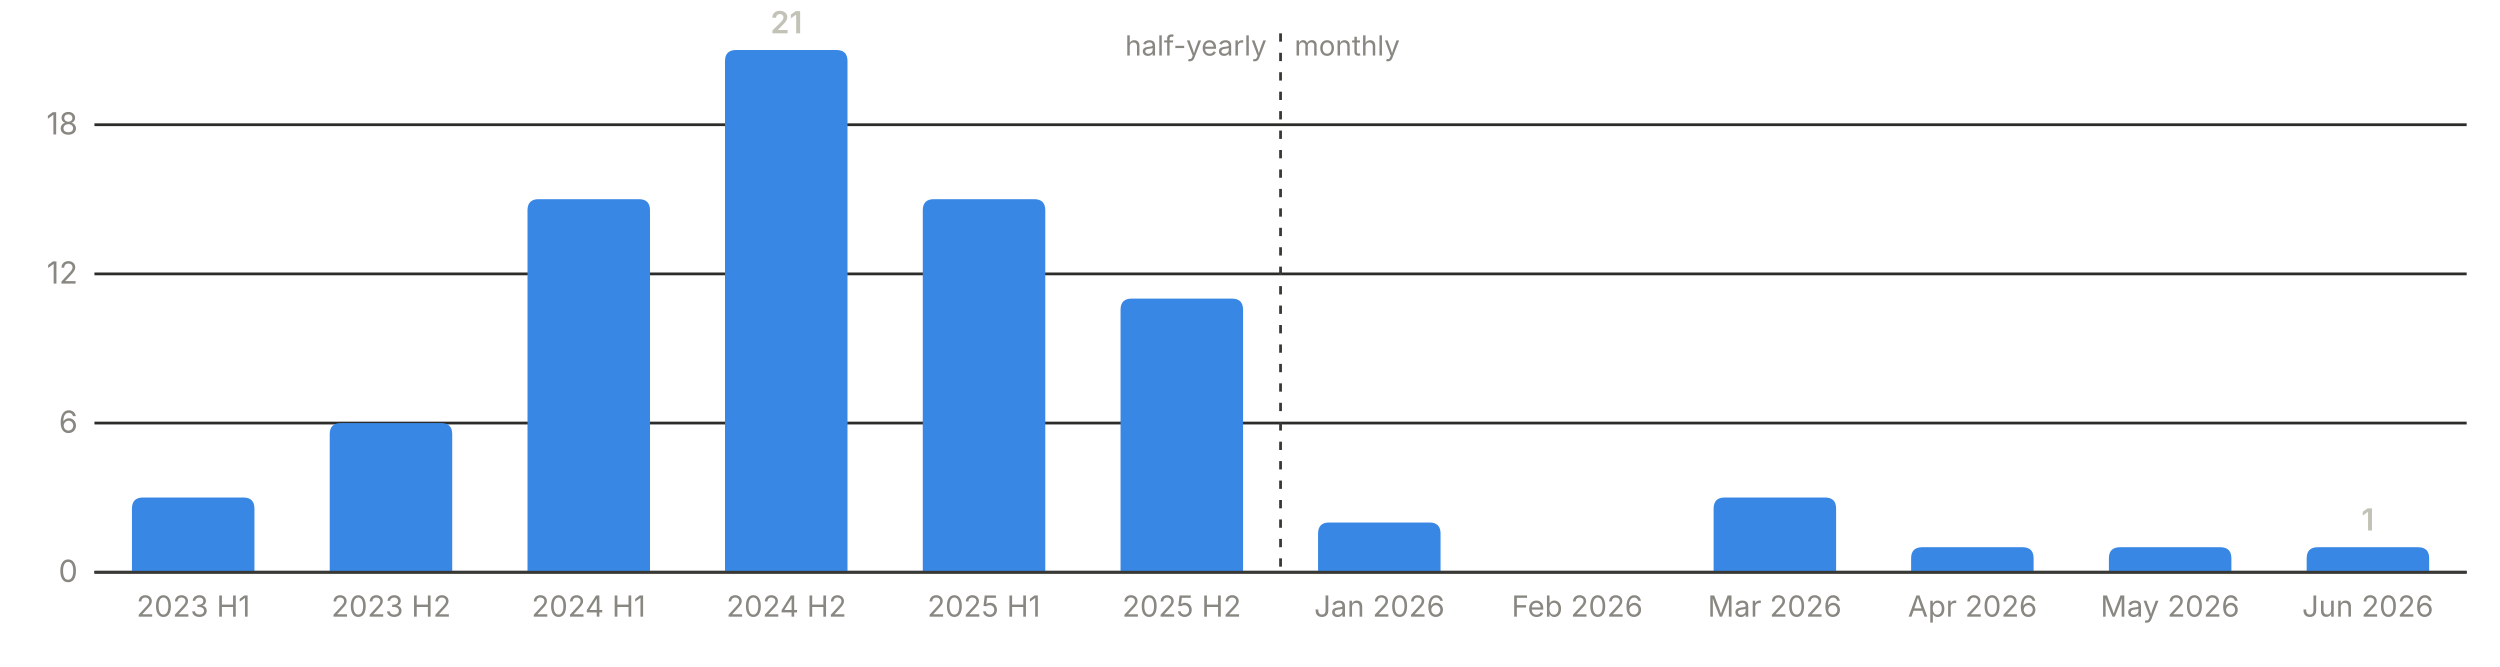
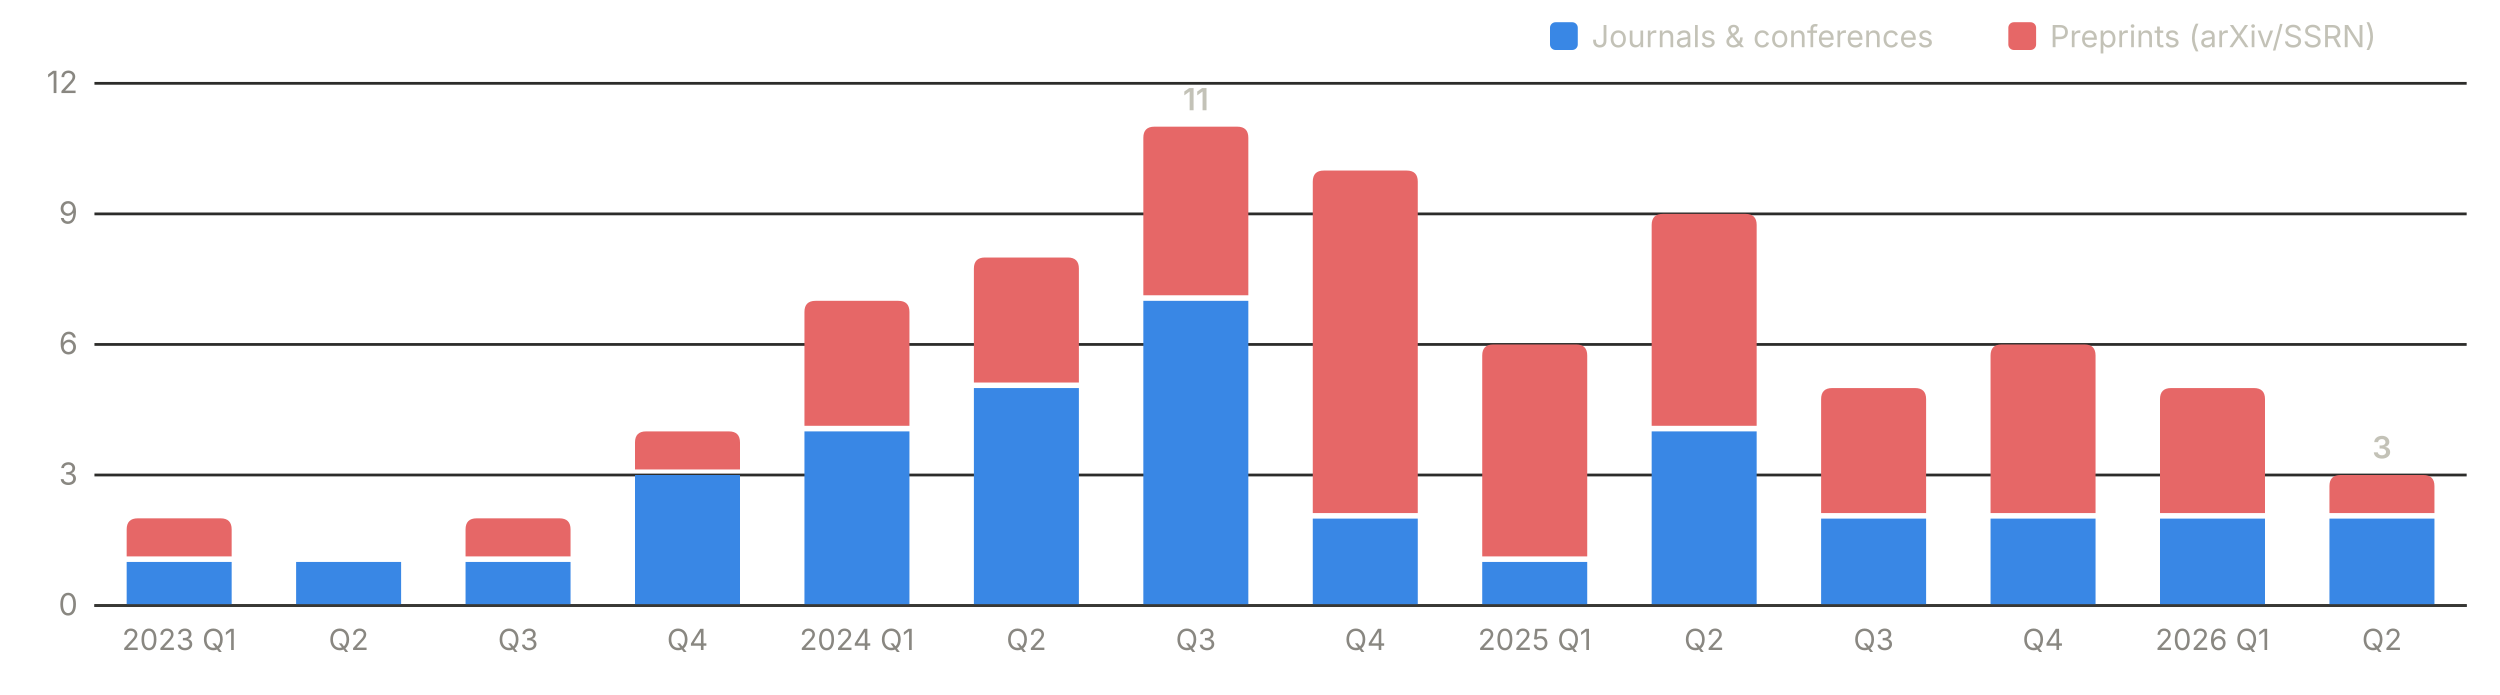
- <svg xmlns="http://www.w3.org/2000/svg" viewBox="0 0 900 240" width="900" height="240" role="img" aria-label="Papers per period, 2023 H1 to Jun 2026">
-   <line x1="34" y1="206.0" x2="888" y2="206.0" stroke="#2c2c2a" stroke-width="1" />
-   <text x="28" y="209.5" text-anchor="end" font-family="system-ui,-apple-system,Segoe UI,sans-serif" font-size="11" fill="#898781">0</text>
-   <line x1="34" y1="152.3" x2="888" y2="152.3" stroke="#2c2c2a" stroke-width="1" />
-   <text x="28" y="155.8" text-anchor="end" font-family="system-ui,-apple-system,Segoe UI,sans-serif" font-size="11" fill="#898781">6</text>
-   <line x1="34" y1="98.6" x2="888" y2="98.6" stroke="#2c2c2a" stroke-width="1" />
-   <text x="28" y="102.1" text-anchor="end" font-family="system-ui,-apple-system,Segoe UI,sans-serif" font-size="11" fill="#898781">12</text>
-   <line x1="34" y1="44.9" x2="888" y2="44.9" stroke="#2c2c2a" stroke-width="1" />
-   <text x="28" y="48.4" text-anchor="end" font-family="system-ui,-apple-system,Segoe UI,sans-serif" font-size="11" fill="#898781">18</text>
-   <line x1="461.0" y1="12" x2="461.0" y2="206" stroke="#383835" stroke-width="1" stroke-dasharray="3 4" />
-   <text x="456.0" y="20" text-anchor="end" font-family="system-ui,-apple-system,Segoe UI,sans-serif" font-size="10" fill="#898781">half-yearly</text>
-   <text x="466.0" y="20" font-family="system-ui,-apple-system,Segoe UI,sans-serif" font-size="10" fill="#898781">monthly</text>
-   <path d="M47.5,206.0 v-22.9 q0,-4 4,-4 h36.1 q4,0 4,4 v22.9 z" fill="#3987e5" />
-   <text x="69.6" y="222" text-anchor="middle" font-family="system-ui,-apple-system,Segoe UI,sans-serif" font-size="10.5" fill="#898781">2023 H1</text>
-   <path d="M118.7,206.0 v-49.7 q0,-4 4,-4 h36.1 q4,0 4,4 v49.7 z" fill="#3987e5" />
-   <text x="140.8" y="222" text-anchor="middle" font-family="system-ui,-apple-system,Segoe UI,sans-serif" font-size="10.5" fill="#898781">2023 H2</text>
-   <path d="M189.9,206.0 v-130.3 q0,-4 4,-4 h36.1 q4,0 4,4 v130.3 z" fill="#3987e5" />
-   <text x="211.9" y="222" text-anchor="middle" font-family="system-ui,-apple-system,Segoe UI,sans-serif" font-size="10.5" fill="#898781">2024 H1</text>
-   <path d="M261.0,206.0 v-184.0 q0,-4 4,-4 h36.1 q4,0 4,4 v184.0 z" fill="#3987e5" />
-   <text x="283.1" y="12.0" text-anchor="middle" font-family="system-ui,-apple-system,Segoe UI,sans-serif" font-size="11" font-weight="600" fill="#c3c2b7">21</text>
-   <text x="283.1" y="222" text-anchor="middle" font-family="system-ui,-apple-system,Segoe UI,sans-serif" font-size="10.5" fill="#898781">2024 H2</text>
-   <path d="M332.2,206.0 v-130.3 q0,-4 4,-4 h36.1 q4,0 4,4 v130.3 z" fill="#3987e5" />
-   <text x="354.2" y="222" text-anchor="middle" font-family="system-ui,-apple-system,Segoe UI,sans-serif" font-size="10.5" fill="#898781">2025 H1</text>
-   <path d="M403.4,206.0 v-94.5 q0,-4 4,-4 h36.1 q4,0 4,4 v94.5 z" fill="#3987e5" />
-   <text x="425.4" y="222" text-anchor="middle" font-family="system-ui,-apple-system,Segoe UI,sans-serif" font-size="10.5" fill="#898781">2025 H2</text>
-   <path d="M474.5,206.0 v-13.9 q0,-4 4,-4 h36.1 q4,0 4,4 v13.9 z" fill="#3987e5" />
-   <text x="496.6" y="222" text-anchor="middle" font-family="system-ui,-apple-system,Segoe UI,sans-serif" font-size="10.5" fill="#898781">Jan 2026</text>
-   <text x="567.8" y="222" text-anchor="middle" font-family="system-ui,-apple-system,Segoe UI,sans-serif" font-size="10.5" fill="#898781">Feb 2026</text>
-   <path d="M616.9,206.0 v-22.9 q0,-4 4,-4 h36.1 q4,0 4,4 v22.9 z" fill="#3987e5" />
-   <text x="638.9" y="222" text-anchor="middle" font-family="system-ui,-apple-system,Segoe UI,sans-serif" font-size="10.5" fill="#898781">Mar 2026</text>
-   <path d="M688.0,206.0 v-5.0 q0,-4 4,-4 h36.1 q4,0 4,4 v5.0 z" fill="#3987e5" />
-   <text x="710.1" y="222" text-anchor="middle" font-family="system-ui,-apple-system,Segoe UI,sans-serif" font-size="10.5" fill="#898781">Apr 2026</text>
-   <path d="M759.2,206.0 v-5.0 q0,-4 4,-4 h36.1 q4,0 4,4 v5.0 z" fill="#3987e5" />
-   <text x="781.2" y="222" text-anchor="middle" font-family="system-ui,-apple-system,Segoe UI,sans-serif" font-size="10.5" fill="#898781">May 2026</text>
-   <path d="M830.4,206.0 v-5.0 q0,-4 4,-4 h36.1 q4,0 4,4 v5.0 z" fill="#3987e5" />
-   <text x="852.4" y="191.0" text-anchor="middle" font-family="system-ui,-apple-system,Segoe UI,sans-serif" font-size="11" font-weight="600" fill="#c3c2b7">1</text>
-   <text x="852.4" y="222" text-anchor="middle" font-family="system-ui,-apple-system,Segoe UI,sans-serif" font-size="10.5" fill="#898781">Jun 2026</text>
-   <line x1="34" y1="206" x2="888" y2="206" stroke="#383835" stroke-width="1" />
+ <svg xmlns="http://www.w3.org/2000/svg" viewBox="0 0 900 250" width="900" height="250" role="img" aria-label="Stacked bars of journal and preprint papers per quarter, 2023 Q1 to 2026 Q2">
+   <line x1="34" y1="218.0" x2="888" y2="218.0" stroke="#2c2c2a" stroke-width="1" />
+   <text x="28" y="221.5" text-anchor="end" font-family="system-ui,-apple-system,Segoe UI,sans-serif" font-size="11" fill="#898781">0</text>
+   <line x1="34" y1="171.0" x2="888" y2="171.0" stroke="#2c2c2a" stroke-width="1" />
+   <text x="28" y="174.5" text-anchor="end" font-family="system-ui,-apple-system,Segoe UI,sans-serif" font-size="11" fill="#898781">3</text>
+   <line x1="34" y1="124.0" x2="888" y2="124.0" stroke="#2c2c2a" stroke-width="1" />
+   <text x="28" y="127.5" text-anchor="end" font-family="system-ui,-apple-system,Segoe UI,sans-serif" font-size="11" fill="#898781">6</text>
+   <line x1="34" y1="77.0" x2="888" y2="77.0" stroke="#2c2c2a" stroke-width="1" />
+   <text x="28" y="80.5" text-anchor="end" font-family="system-ui,-apple-system,Segoe UI,sans-serif" font-size="11" fill="#898781">9</text>
+   <line x1="34" y1="30.0" x2="888" y2="30.0" stroke="#2c2c2a" stroke-width="1" />
+   <text x="28" y="33.5" text-anchor="end" font-family="system-ui,-apple-system,Segoe UI,sans-serif" font-size="11" fill="#898781">12</text>
+   <rect x="558" y="8" width="10" height="10" rx="2" fill="#3987e5" />
+   <text x="573" y="17" font-family="system-ui,-apple-system,Segoe UI,sans-serif" font-size="11" fill="#c3c2b7">Journals &amp; conferences</text>
+   <rect x="723" y="8" width="10" height="10" rx="2" fill="#e66767" />
+   <text x="738" y="17" font-family="system-ui,-apple-system,Segoe UI,sans-serif" font-size="11" fill="#c3c2b7">Preprints (arXiv/SSRN)</text>
+   <rect x="45.6" y="202.3" width="37.8" height="15.7" fill="#3987e5" />
+   <path d="M45.6,200.3 v-9.7 q0,-4.0 4.0,-4.0 h29.8 q4.0,0 4.0,4.0 v9.7 z" fill="#e66767" />
+   <text x="64.5" y="234" text-anchor="middle" font-family="system-ui,-apple-system,Segoe UI,sans-serif" font-size="10.5" fill="#898781">2023 Q1</text>
+   <rect x="106.6" y="202.3" width="37.8" height="15.7" fill="#3987e5" />
+   <text x="125.5" y="234" text-anchor="middle" font-family="system-ui,-apple-system,Segoe UI,sans-serif" font-size="10.5" fill="#898781">Q2</text>
+   <rect x="167.6" y="202.3" width="37.8" height="15.7" fill="#3987e5" />
+   <path d="M167.6,200.3 v-9.7 q0,-4.0 4.0,-4.0 h29.8 q4.0,0 4.0,4.0 v9.7 z" fill="#e66767" />
+   <text x="186.5" y="234" text-anchor="middle" font-family="system-ui,-apple-system,Segoe UI,sans-serif" font-size="10.5" fill="#898781">Q3</text>
+   <rect x="228.6" y="171.0" width="37.8" height="47.0" fill="#3987e5" />
+   <path d="M228.6,169.0 v-9.7 q0,-4.0 4.0,-4.0 h29.8 q4.0,0 4.0,4.0 v9.7 z" fill="#e66767" />
+   <text x="247.5" y="234" text-anchor="middle" font-family="system-ui,-apple-system,Segoe UI,sans-serif" font-size="10.5" fill="#898781">Q4</text>
+   <rect x="289.6" y="155.3" width="37.8" height="62.7" fill="#3987e5" />
+   <path d="M289.6,153.3 v-41.0 q0,-4.0 4.0,-4.0 h29.8 q4.0,0 4.0,4.0 v41.0 z" fill="#e66767" />
+   <text x="308.5" y="234" text-anchor="middle" font-family="system-ui,-apple-system,Segoe UI,sans-serif" font-size="10.5" fill="#898781">2024 Q1</text>
+   <rect x="350.6" y="139.7" width="37.8" height="78.3" fill="#3987e5" />
+   <path d="M350.6,137.7 v-41.0 q0,-4.0 4.0,-4.0 h29.8 q4.0,0 4.0,4.0 v41.0 z" fill="#e66767" />
+   <text x="369.5" y="234" text-anchor="middle" font-family="system-ui,-apple-system,Segoe UI,sans-serif" font-size="10.5" fill="#898781">Q2</text>
+   <rect x="411.6" y="108.3" width="37.8" height="109.7" fill="#3987e5" />
+   <path d="M411.6,106.3 v-56.7 q0,-4.0 4.0,-4.0 h29.8 q4.0,0 4.0,4.0 v56.7 z" fill="#e66767" />
+   <text x="430.5" y="39.7" text-anchor="middle" font-family="system-ui,-apple-system,Segoe UI,sans-serif" font-size="11" font-weight="600" fill="#c3c2b7">11</text>
+   <text x="430.5" y="234" text-anchor="middle" font-family="system-ui,-apple-system,Segoe UI,sans-serif" font-size="10.5" fill="#898781">Q3</text>
+   <rect x="472.6" y="186.7" width="37.8" height="31.3" fill="#3987e5" />
+   <path d="M472.6,184.7 v-119.3 q0,-4.0 4.0,-4.0 h29.8 q4.0,0 4.0,4.0 v119.3 z" fill="#e66767" />
+   <text x="491.5" y="234" text-anchor="middle" font-family="system-ui,-apple-system,Segoe UI,sans-serif" font-size="10.5" fill="#898781">Q4</text>
+   <rect x="533.6" y="202.3" width="37.8" height="15.7" fill="#3987e5" />
+   <path d="M533.6,200.3 v-72.3 q0,-4.0 4.0,-4.0 h29.8 q4.0,0 4.0,4.0 v72.3 z" fill="#e66767" />
+   <text x="552.5" y="234" text-anchor="middle" font-family="system-ui,-apple-system,Segoe UI,sans-serif" font-size="10.5" fill="#898781">2025 Q1</text>
+   <rect x="594.6" y="155.3" width="37.8" height="62.7" fill="#3987e5" />
+   <path d="M594.6,153.3 v-72.3 q0,-4.0 4.0,-4.0 h29.8 q4.0,0 4.0,4.0 v72.3 z" fill="#e66767" />
+   <text x="613.5" y="234" text-anchor="middle" font-family="system-ui,-apple-system,Segoe UI,sans-serif" font-size="10.5" fill="#898781">Q2</text>
+   <rect x="655.6" y="186.7" width="37.8" height="31.3" fill="#3987e5" />
+   <path d="M655.6,184.7 v-41.0 q0,-4.0 4.0,-4.0 h29.8 q4.0,0 4.0,4.0 v41.0 z" fill="#e66767" />
+   <text x="674.5" y="234" text-anchor="middle" font-family="system-ui,-apple-system,Segoe UI,sans-serif" font-size="10.5" fill="#898781">Q3</text>
+   <rect x="716.6" y="186.7" width="37.8" height="31.3" fill="#3987e5" />
+   <path d="M716.6,184.7 v-56.7 q0,-4.0 4.0,-4.0 h29.8 q4.0,0 4.0,4.0 v56.7 z" fill="#e66767" />
+   <text x="735.5" y="234" text-anchor="middle" font-family="system-ui,-apple-system,Segoe UI,sans-serif" font-size="10.5" fill="#898781">Q4</text>
+   <rect x="777.6" y="186.7" width="37.8" height="31.3" fill="#3987e5" />
+   <path d="M777.6,184.7 v-41.0 q0,-4.0 4.0,-4.0 h29.8 q4.0,0 4.0,4.0 v41.0 z" fill="#e66767" />
+   <text x="796.5" y="234" text-anchor="middle" font-family="system-ui,-apple-system,Segoe UI,sans-serif" font-size="10.5" fill="#898781">2026 Q1</text>
+   <rect x="838.6" y="186.7" width="37.8" height="31.3" fill="#3987e5" />
+   <path d="M838.6,184.7 v-9.7 q0,-4.0 4.0,-4.0 h29.8 q4.0,0 4.0,4.0 v9.7 z" fill="#e66767" />
+   <text x="857.5" y="165.0" text-anchor="middle" font-family="system-ui,-apple-system,Segoe UI,sans-serif" font-size="11" font-weight="600" fill="#c3c2b7">3</text>
+   <text x="857.5" y="234" text-anchor="middle" font-family="system-ui,-apple-system,Segoe UI,sans-serif" font-size="10.5" fill="#898781">Q2</text>
+   <line x1="34" y1="218" x2="888" y2="218" stroke="#383835" stroke-width="1" />
</svg>
